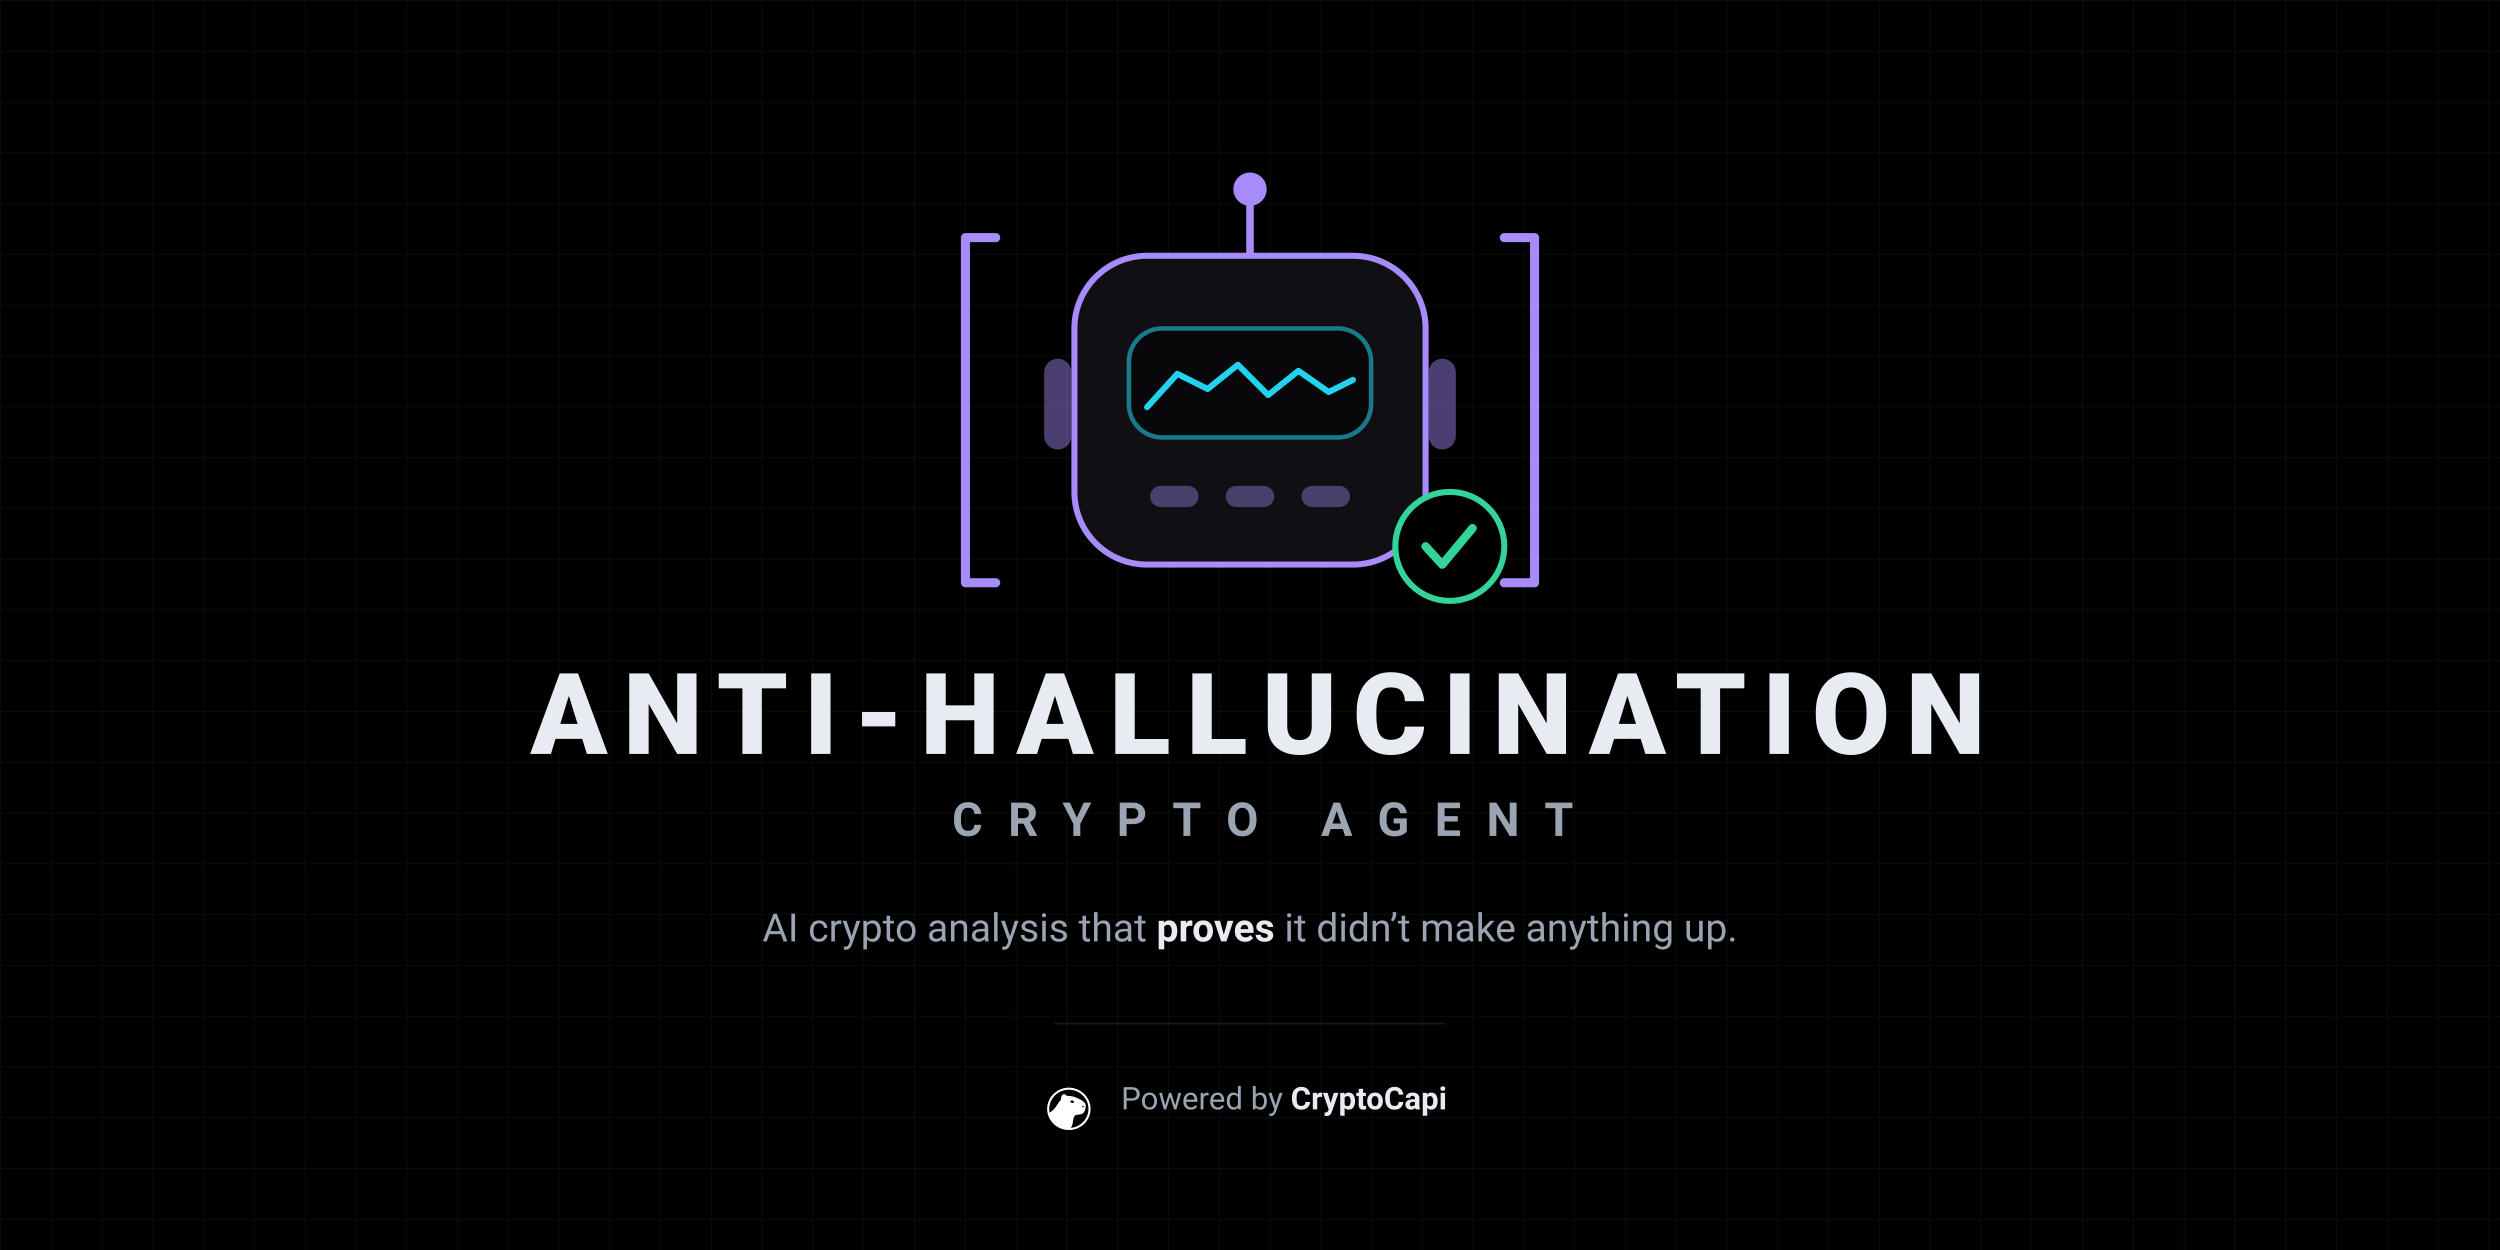
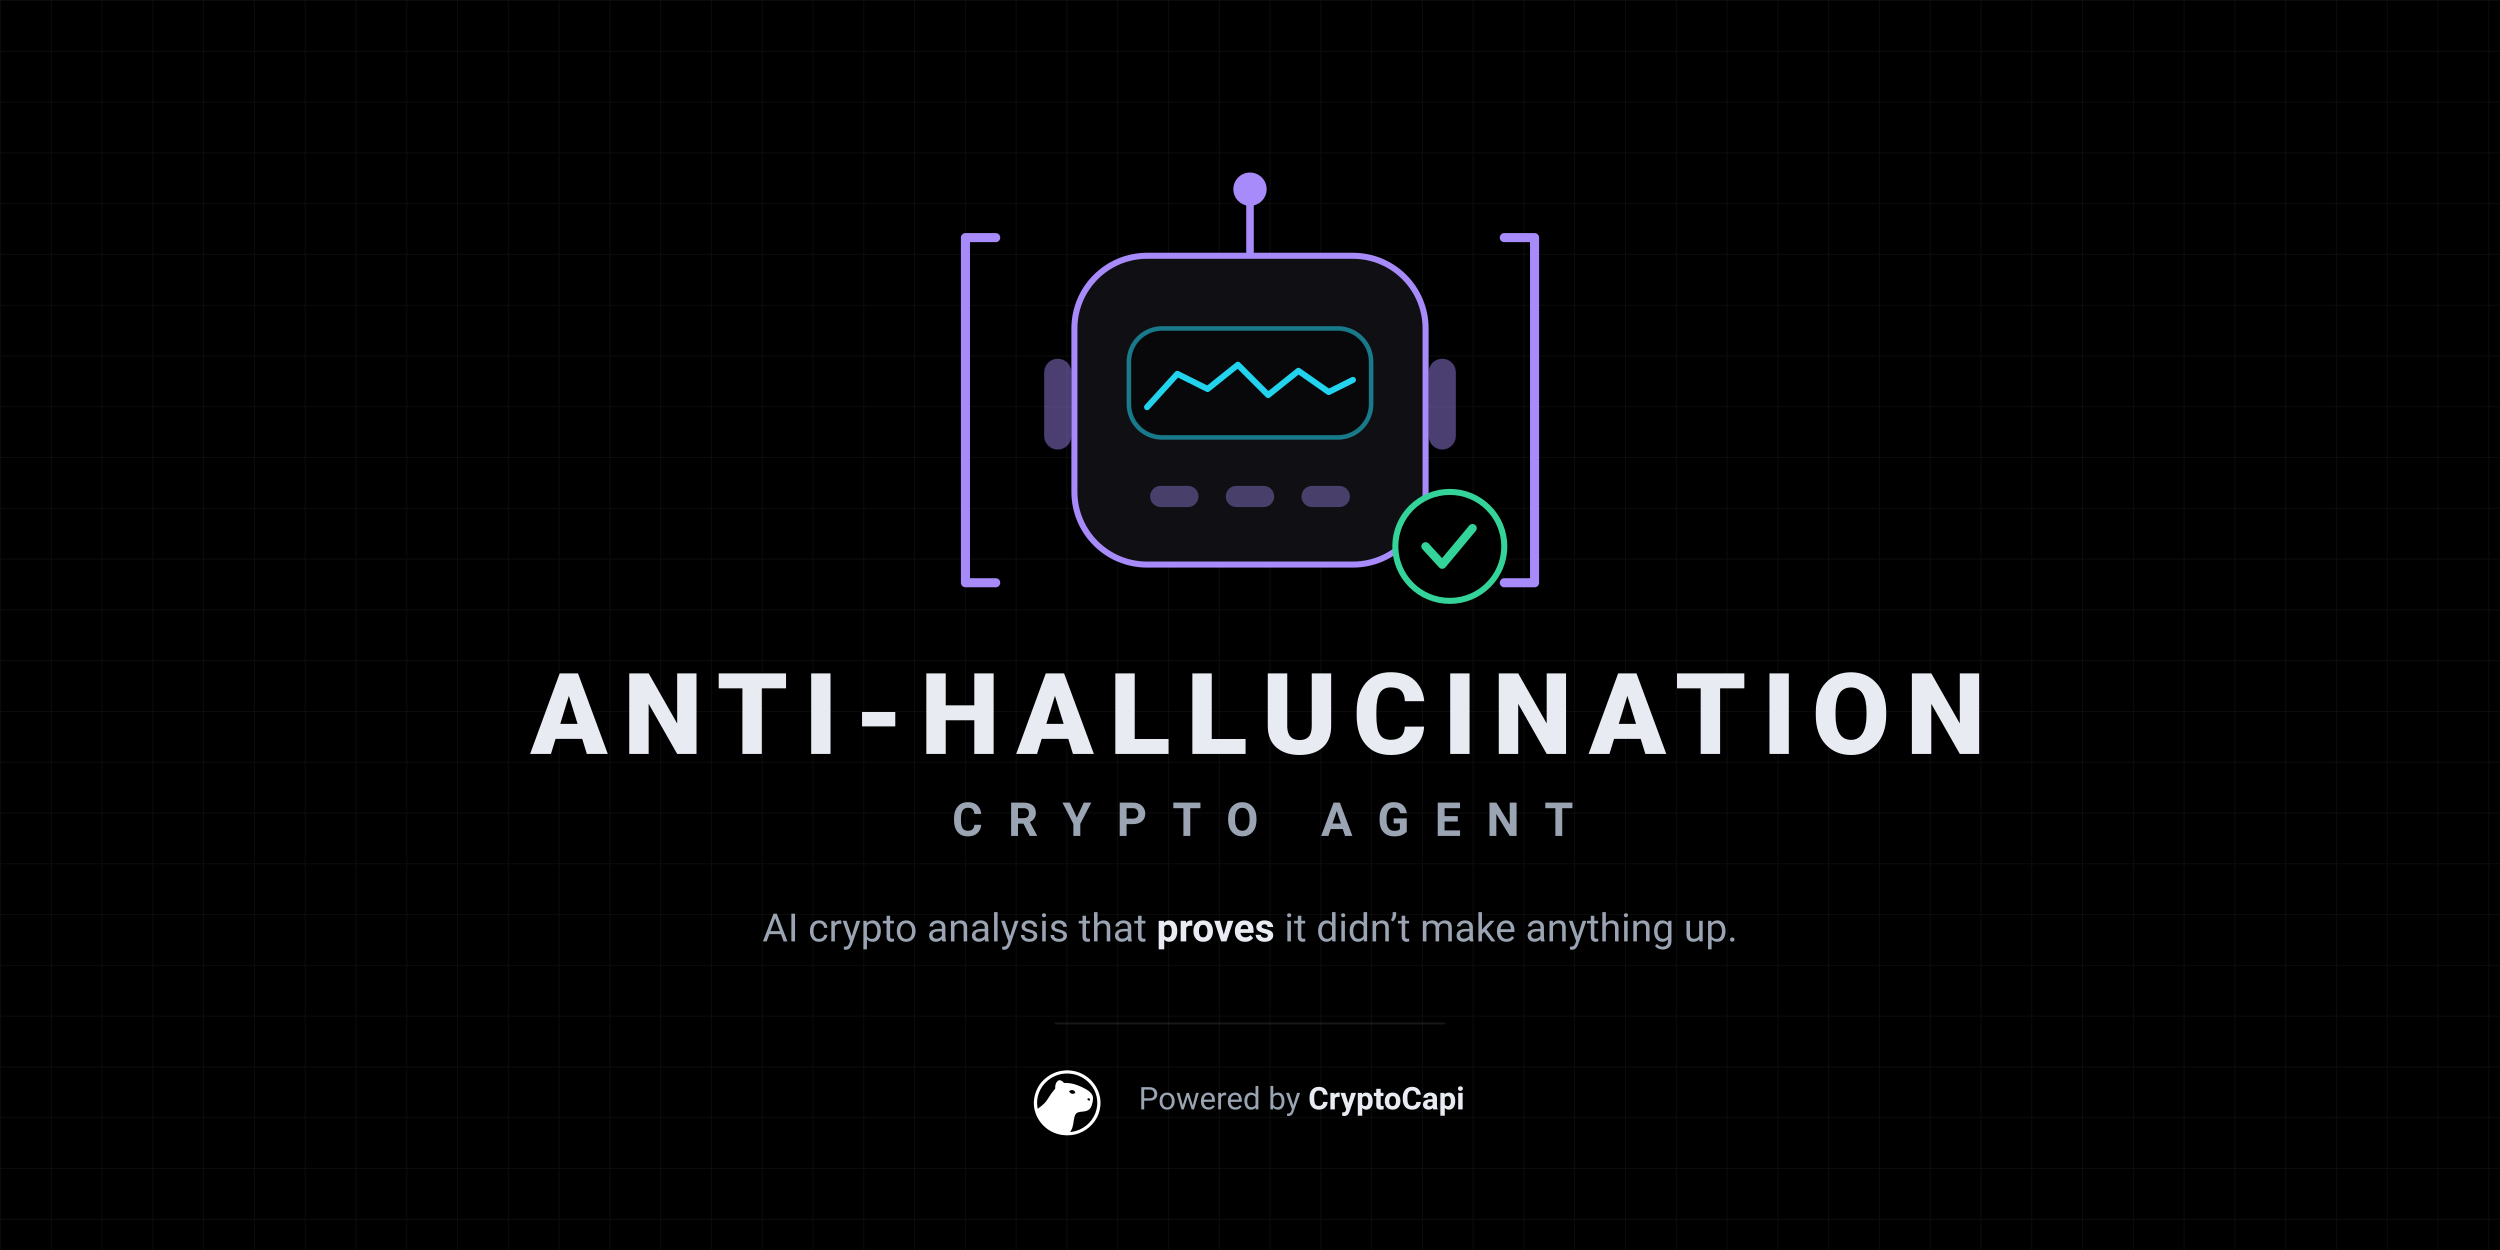
<svg xmlns="http://www.w3.org/2000/svg" viewBox="0 0 1280 640" width="1280" height="640" font-family="system-ui, -apple-system, 'Segoe UI', Roboto, Helvetica, Arial, sans-serif" role="img" aria-labelledby="ttl dsc">
  <defs>
    <pattern id="mesh" width="26" height="26" patternUnits="userSpaceOnUse">
      <path d="M26 0 L0 0 L0 26" fill="none" stroke="#ffffff" stroke-opacity="0.045" stroke-width="1" />
    </pattern>
  </defs>
  <rect x="0" y="0" width="1280" height="640" fill="#000000" />
  <rect x="0" y="0" width="1280" height="640" fill="url(#mesh)" />
  <g transform="translate(-352 16.2625) scale(1.55)">
    <g stroke="#a78bfa" stroke-width="3" fill="none" stroke-linecap="round" stroke-linejoin="round">
      <path d="M556 68 L546 68 L546 182 L556 182" />
      <path d="M724 68 L734 68 L734 182 L724 182" />
    </g>
    <line x1="640" y1="57" x2="640" y2="74" stroke="#a78bfa" stroke-width="2.5" stroke-linecap="round" />
    <circle cx="640" cy="52" r="5.5" fill="#a78bfa" />
    <rect x="572" y="108" width="9" height="30" rx="4.5" fill="#a78bfa" fill-opacity="0.45" />
    <rect x="699" y="108" width="9" height="30" rx="4.5" fill="#a78bfa" fill-opacity="0.45" />
    <rect x="582" y="74" width="116" height="102" rx="24" fill="#101014" stroke="#a78bfa" stroke-width="2" />
    <rect x="600" y="98" width="80" height="36" rx="11" fill="#08080a" stroke="#22d3ee" stroke-opacity="0.55" stroke-width="1.5" />
    <polyline points="606,124 616,113 626,118 636,110 646,120 656,112 666,119 674,115" fill="none" stroke="#22d3ee" stroke-width="2" stroke-linecap="round" stroke-linejoin="round" />
    <g fill="#a78bfa" fill-opacity="0.38">
      <rect x="607" y="150" width="16" height="7" rx="3.5" />
      <rect x="632" y="150" width="16" height="7" rx="3.5" />
      <rect x="657" y="150" width="16" height="7" rx="3.5" />
    </g>
    <circle cx="706" cy="170" r="18" fill="#000000" stroke="#34d399" stroke-width="2" />
    <path d="M698 170 l5.5 6 l10 -12" fill="none" stroke="#34d399" stroke-width="2.8" stroke-linecap="round" stroke-linejoin="round" />
  </g>
  <text x="644" y="386" text-anchor="middle" font-size="58" font-weight="800" letter-spacing="8" fill="#e8ebf2">ANTI-HALLUCINATION</text>
  <text x="646.5" y="428" text-anchor="middle" font-size="24" font-weight="600" letter-spacing="13" fill="#9aa4b2">CRYPTO AGENT</text>
  <text x="640" y="482" text-anchor="middle" font-size="20" fill="#9aa4b2">AI crypto analysis that <tspan fill="#e8ebf2" font-weight="600">proves</tspan> it didn’t make anything up.</text>
  <line x1="540" y1="524" x2="740" y2="524" stroke="#ffffff" stroke-opacity="0.09" stroke-width="1" />
-   <g transform="translate(520.095 543.857) scale(0.047619)">
+   <g transform="translate(504.746 528.048) scale(0.0730159)">
    <path fill="#ffffff" d="m 560.776,273.592 c 6.711,-0.774 14.194,-0.275 20.914,0.175 14.171,0.949 27.939,2.608 41.828,5.724 100.371,22.516 175.986,112.197 180.478,212.47 1.796,40.089 -7.687,81.431 -27.294,116.786 -35.833,64.616 -104.116,111.882 -179.541,119.259 -43.192,4.224 -85.857,-2.137 -125.483,-19.924 -82.923,-37.221 -138.933,-124.424 -134.926,-213.881 1.604,-35.806 11.494,-69.039 28.277,-100.823 13.716,-25.974 34.342,-49.204 57.372,-67.656 28.171,-22.572 61.486,-39.076 97.12,-46.77 13.732,-2.965 27.39,-3.761 41.255,-5.36 M 363.67,542.372 c 2.945,-0.683 5.615,-3.559 8.022,-5.279 6.483,-4.631 12.744,-9.556 18.908,-14.583 12.19,-9.943 23.537,-20.629 33.097,-33.07 12.888,-16.773 22.83,-35.593 34.9,-52.932 5.669,-8.144 11.912,-15.957 18.355,-23.525 2.783,-3.268 7.381,-6.935 9.277,-10.722 0.588,-1.175 0.058,-3.371 0.058,-4.681 0,-3.752 -0.035,-7.469 0.335,-11.203 1.486,-15.005 7.786,-34.911 22.871,-41.92 11.516,-5.351 22.422,2.459 30.941,9.595 2.517,2.108 5.977,7.527 9.454,7.674 16.454,0.696 32.391,0.609 48.703,3.485 15.53,2.738 30.555,7.735 45.266,13.205 20.574,7.651 40.413,16.764 59.304,27.845 21.258,12.47 43.83,30.05 48.005,55.452 1.231,7.489 0.613,14.954 -0.569,22.405 -3.424,21.582 -8.256,48.445 -25.949,63.493 -5.434,4.621 -12.108,7.919 -18.908,10.162 -14.245,4.699 -29.372,4.961 -44.12,6.966 -10.338,1.406 -21.38,4.083 -28.567,12.079 -7.057,7.852 -10.555,17.985 -12.874,28.006 -3.077,13.293 -4.39,26.877 -6.524,40.329 -2.405,15.161 -5.996,30.249 -12.572,44.25 -2.727,5.807 -6.77,10.86 -9.652,16.524 8.396,0 17.067,-1.911 25.211,-3.739 14.531,-3.26 28.547,-7.746 42.114,-13.819 67.115,-30.041 114.589,-94.558 121.71,-166.444 2.076,-20.959 0.707,-42.089 -3.518,-62.734 C 763.185,391.94 711.491,334.298 646.436,309.587 618.088,298.819 588.445,294.798 558.196,295.907 c -34.732,1.273 -69.822,13.117 -99.125,31.083 -32.54,19.951 -59.937,48.726 -77.137,82.352 -15.321,29.955 -23.399,63.074 -22.558,96.622 0.201,8.017 0.881,16.138 2.079,24.085 0.616,4.085 1.872,8.224 2.214,12.323 M 601.171,411.703 c -4.7,0.658 -9.001,2.476 -12.892,5.106 -1.255,0.848 -3.39,2.162 -3.734,3.736 -0.444,2.034 2.969,5.752 4.127,7.282 5.703,7.538 14.318,11.458 23.959,9.999 4.135,-0.626 8.115,-2.2 11.46,-4.649 1.141,-0.835 2.88,-1.897 3.143,-3.39 0.358,-2.032 -1.839,-5.291 -2.817,-7.001 -4.594,-8.031 -13.933,-12.386 -23.245,-11.083 m 117.748,57.697 c -5.717,0.813 -8.562,6.235 -5.141,11.078 2.601,3.684 7.795,5.738 12.303,4.949 4.435,-0.776 5.665,-5.806 4.26,-9.43 -1.541,-3.975 -7.088,-7.214 -11.422,-6.597 z" />
  </g>
-   <text x="574" y="568" font-size="16" fill="#9aa4b2">Powered by <tspan fill="#e8ebf2" font-weight="600">CryptoCapi</tspan>
+   <text x="583" y="568" font-size="16" fill="#9aa4b2">Powered by <tspan fill="#e8ebf2" font-weight="600">CryptoCapi</tspan>
  </text>
</svg>
